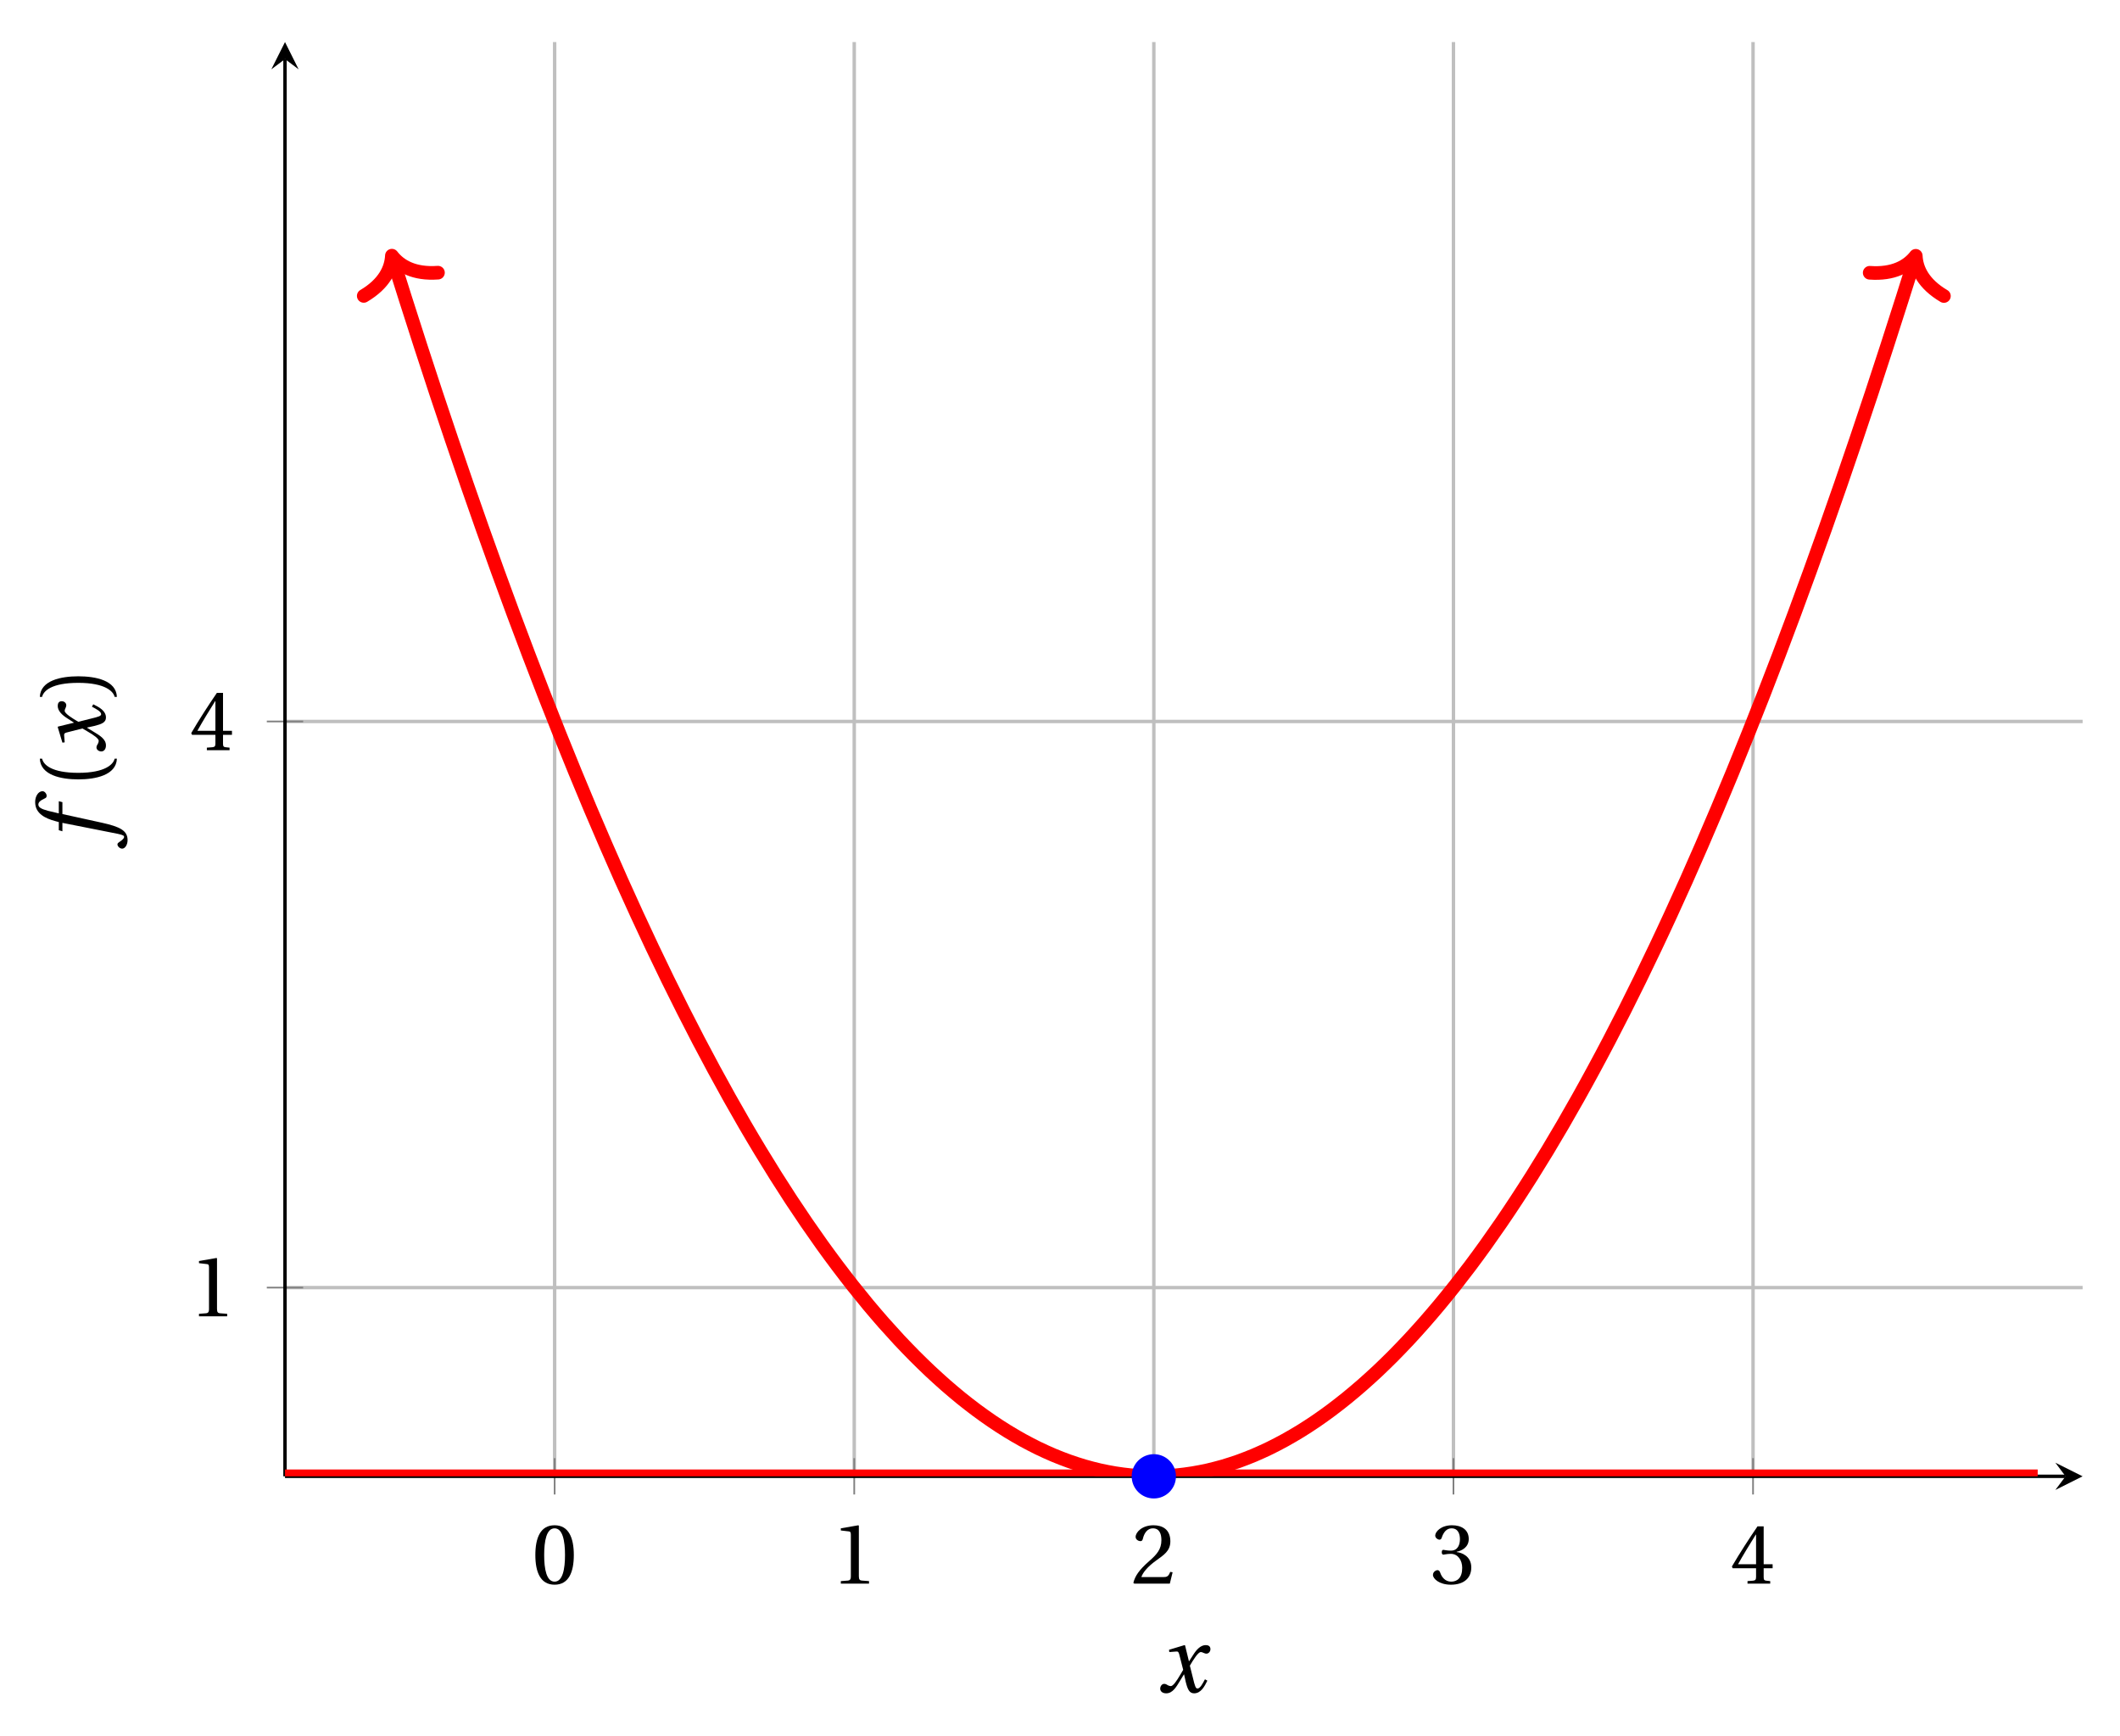
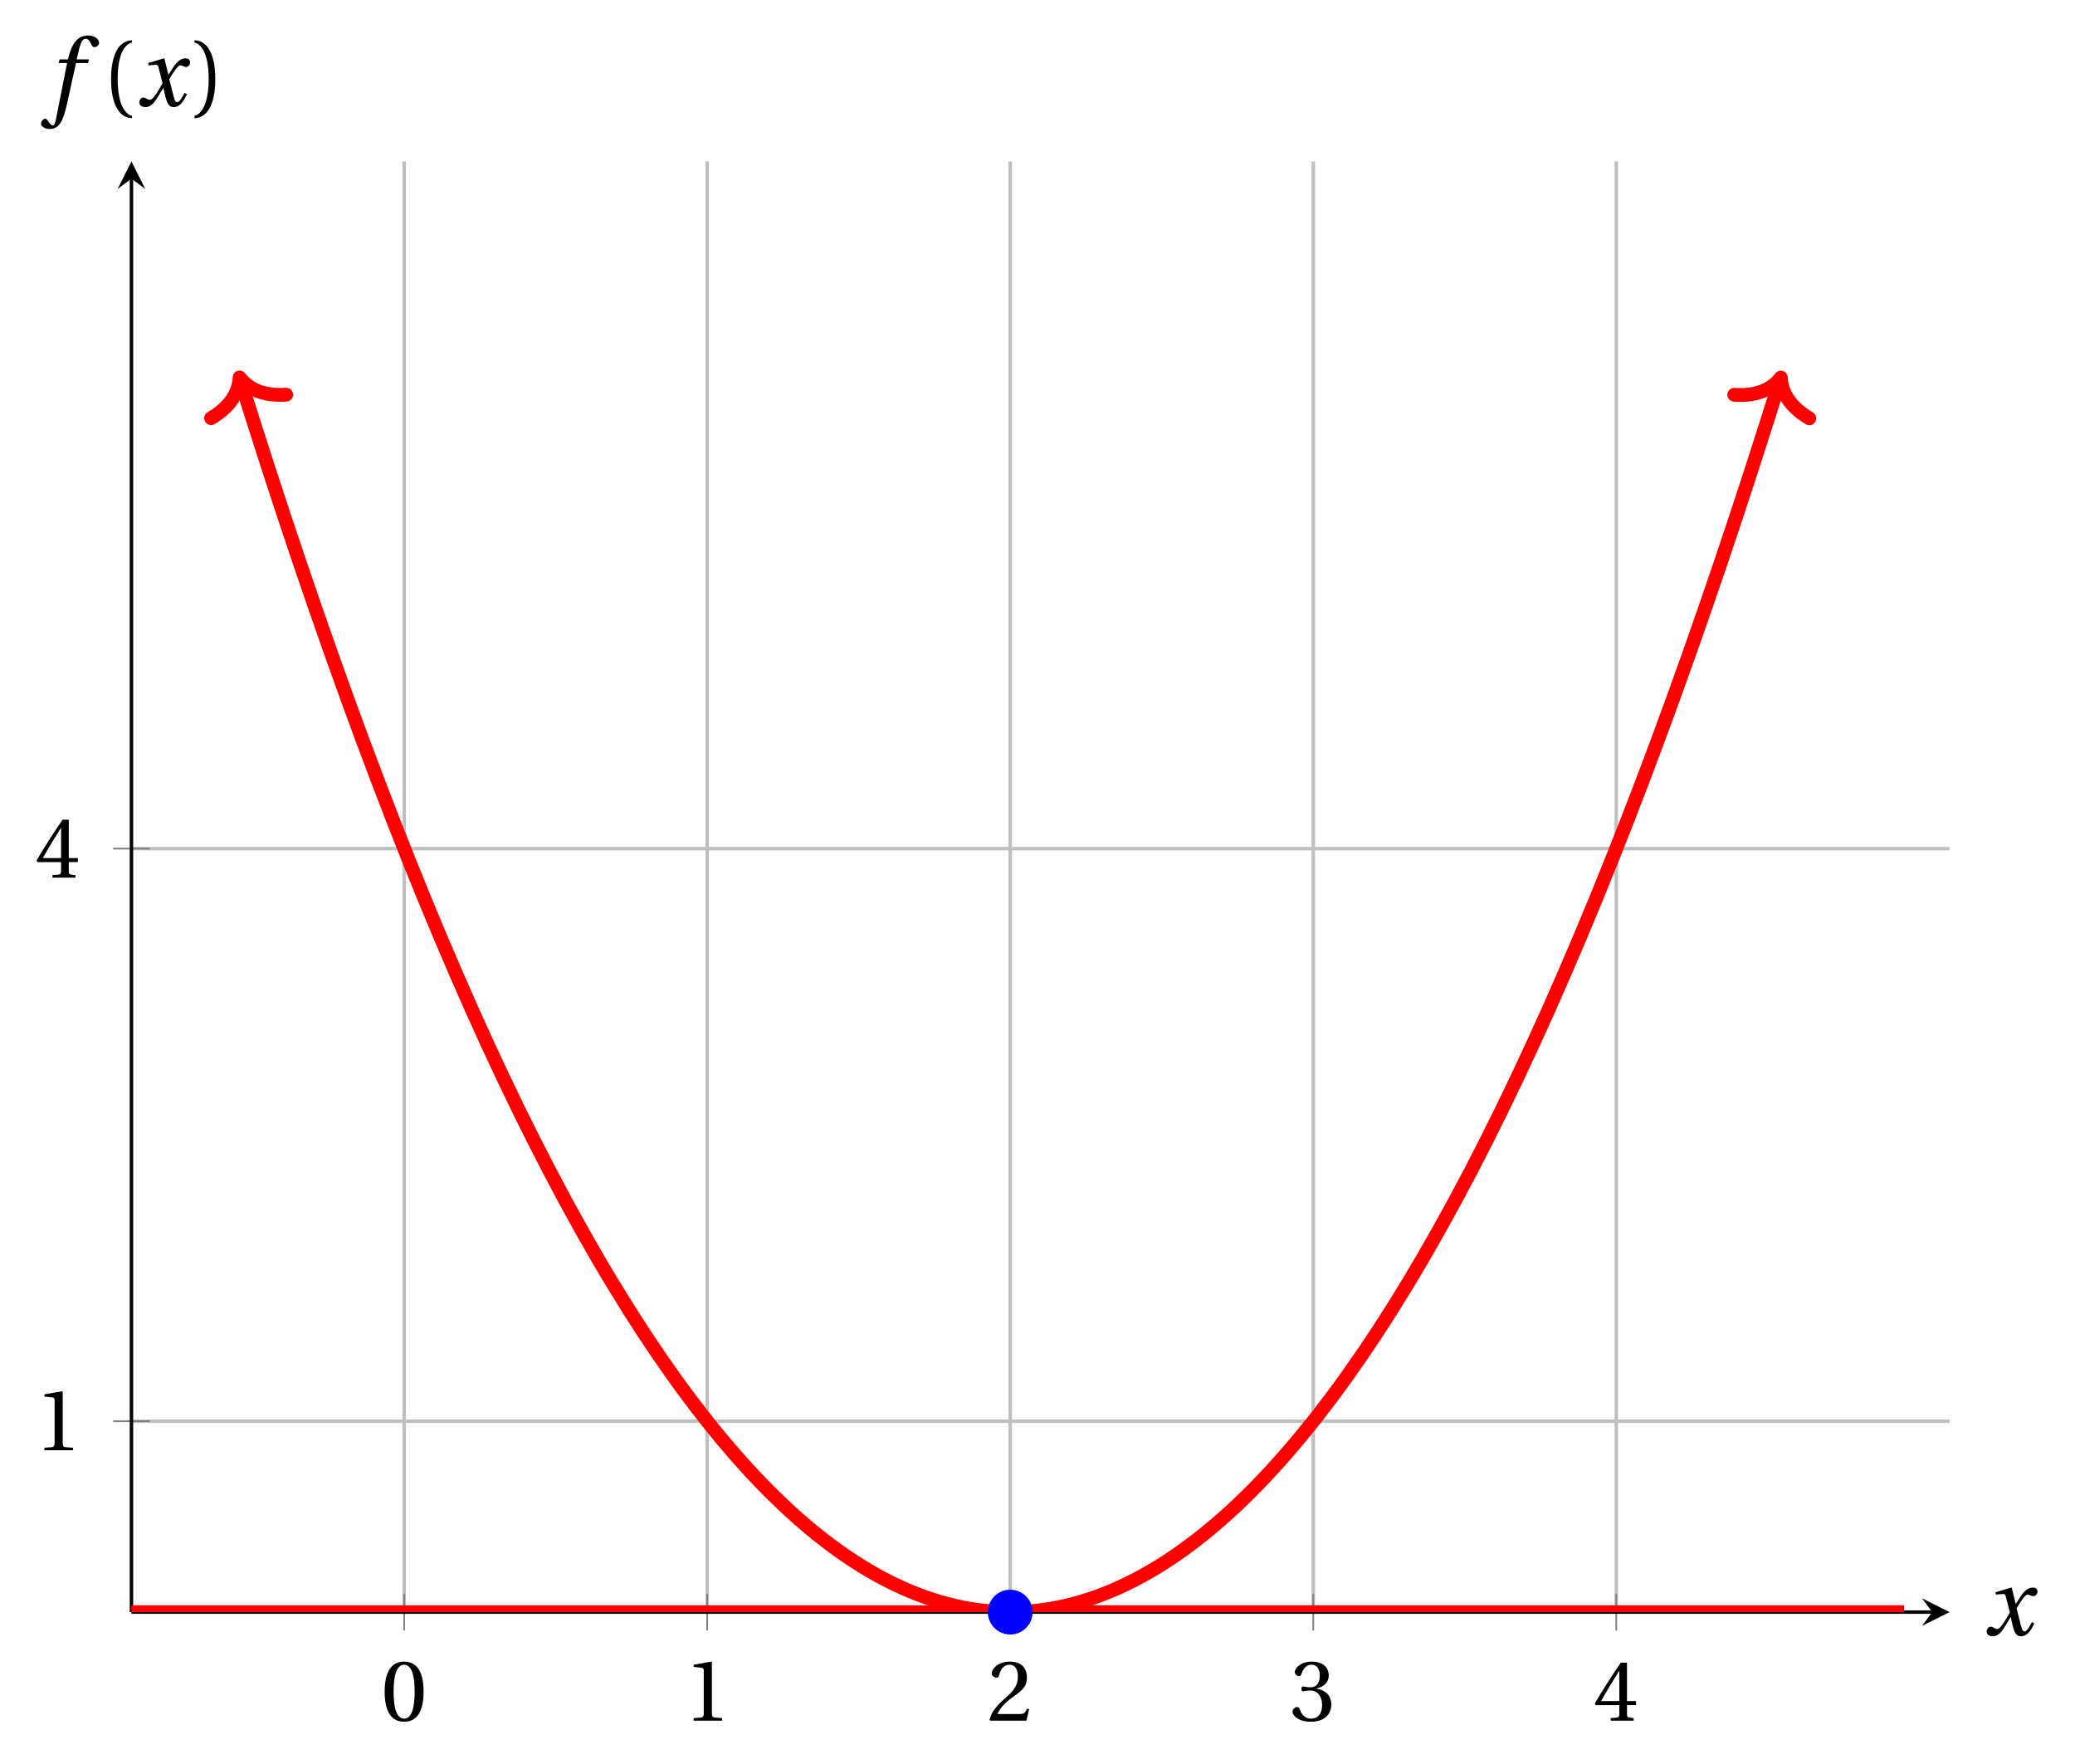
- <svg xmlns="http://www.w3.org/2000/svg" xmlns:xlink="http://www.w3.org/1999/xlink" width="248pt" height="203pt" viewBox="0 0 248 203">
+ <svg xmlns="http://www.w3.org/2000/svg" xmlns:xlink="http://www.w3.org/1999/xlink" width="240pt" height="204pt" viewBox="0 0 240 204">
  <defs>
    <g>
      <g id="glyph-0-0">
        <path d="M 2.656 -6.469 C 3.609 -6.469 3.875 -4.984 3.875 -3.344 C 3.875 -1.719 3.609 -0.234 2.656 -0.234 C 1.703 -0.234 1.438 -1.719 1.438 -3.344 C 1.438 -4.984 1.703 -6.469 2.656 -6.469 Z M 2.656 -6.828 C 1 -6.828 0.406 -5.359 0.406 -3.344 C 0.406 -1.344 1 0.125 2.656 0.125 C 4.312 0.125 4.906 -1.344 4.906 -3.344 C 4.906 -5.359 4.312 -6.828 2.656 -6.828 Z M 2.656 -6.828 " />
      </g>
      <g id="glyph-0-1">
        <path d="M 4.391 0 L 4.391 -0.297 L 3.547 -0.359 C 3.328 -0.375 3.203 -0.469 3.203 -0.859 L 3.203 -6.766 L 3.156 -6.828 L 1.094 -6.469 L 1.094 -6.219 L 2.031 -6.109 C 2.203 -6.094 2.266 -6.016 2.266 -5.719 L 2.266 -0.859 C 2.266 -0.656 2.234 -0.547 2.172 -0.469 C 2.125 -0.406 2.047 -0.375 1.938 -0.359 L 1.094 -0.297 L 1.094 0 Z M 4.391 0 " />
      </g>
      <g id="glyph-0-2">
        <path d="M 4.859 -1.328 L 4.578 -1.375 C 4.375 -0.828 4.172 -0.766 3.766 -0.766 L 1.203 -0.766 C 1.359 -1.281 1.953 -2 2.891 -2.672 C 3.859 -3.375 4.594 -3.828 4.594 -4.953 C 4.594 -6.344 3.672 -6.828 2.625 -6.828 C 1.25 -6.828 0.531 -5.984 0.531 -5.469 C 0.531 -5.125 0.906 -4.969 1.078 -4.969 C 1.266 -4.969 1.328 -5.062 1.375 -5.234 C 1.531 -5.922 1.922 -6.469 2.547 -6.469 C 3.328 -6.469 3.547 -5.812 3.547 -5.078 C 3.547 -4.016 3 -3.406 2.125 -2.641 C 0.891 -1.562 0.469 -0.875 0.266 -0.094 L 0.375 0 L 4.531 0 Z M 4.859 -1.328 " />
      </g>
      <g id="glyph-0-3">
        <path d="M 1.297 -3.672 C 1.297 -3.5 1.359 -3.391 1.484 -3.391 C 1.609 -3.391 1.875 -3.484 2.359 -3.484 C 3.203 -3.484 3.688 -2.719 3.688 -1.844 C 3.688 -0.656 3.094 -0.234 2.391 -0.234 C 1.719 -0.234 1.297 -0.734 1.109 -1.297 C 1.047 -1.484 0.938 -1.578 0.797 -1.578 C 0.625 -1.578 0.266 -1.391 0.266 -1.016 C 0.266 -0.594 0.969 0.125 2.375 0.125 C 3.828 0.125 4.75 -0.609 4.75 -1.891 C 4.75 -3.234 3.594 -3.641 3.047 -3.688 L 3.047 -3.734 C 3.578 -3.828 4.453 -4.219 4.453 -5.219 C 4.453 -6.328 3.578 -6.828 2.5 -6.828 C 1.188 -6.828 0.531 -6.062 0.531 -5.625 C 0.531 -5.312 0.875 -5.141 1.016 -5.141 C 1.156 -5.141 1.234 -5.219 1.281 -5.344 C 1.5 -6.031 1.875 -6.469 2.438 -6.469 C 3.234 -6.469 3.422 -5.766 3.422 -5.203 C 3.422 -4.609 3.203 -3.859 2.359 -3.859 C 1.875 -3.859 1.609 -3.953 1.484 -3.953 C 1.359 -3.953 1.297 -3.859 1.297 -3.672 Z M 1.297 -3.672 " />
      </g>
      <g id="glyph-0-4">
        <path d="M 3.016 -1.797 L 3.016 -0.766 C 3.016 -0.438 2.906 -0.375 2.656 -0.344 L 2.016 -0.297 L 2.016 0 L 4.672 0 L 4.672 -0.297 L 4.219 -0.344 C 3.984 -0.375 3.906 -0.438 3.906 -0.766 L 3.906 -1.797 L 4.953 -1.797 L 4.953 -2.266 L 3.906 -2.266 L 3.906 -6.703 L 3.188 -6.703 C 2.234 -5.312 1.109 -3.578 0.188 -2 L 0.281 -1.797 Z M 0.906 -2.266 C 1.516 -3.359 2.219 -4.516 2.984 -5.734 L 3.016 -5.734 L 3.016 -2.266 Z M 0.906 -2.266 " />
      </g>
      <g id="glyph-1-0">
        <path d="M 5.578 -1.516 C 5.312 -1.016 5.016 -0.438 4.703 -0.438 C 4.5 -0.438 4.406 -0.688 4.172 -1.672 L 3.812 -3.109 C 4.219 -3.812 4.781 -4.703 5.094 -4.703 C 5.188 -4.703 5.281 -4.672 5.406 -4.609 C 5.516 -4.562 5.625 -4.516 5.75 -4.516 C 6 -4.516 6.219 -4.75 6.219 -5.047 C 6.219 -5.391 5.969 -5.516 5.672 -5.516 C 5.078 -5.516 4.594 -5 4.203 -4.375 L 3.719 -3.625 L 3.703 -3.625 L 3.25 -5.484 L 3.188 -5.516 L 1.375 -4.969 L 1.406 -4.703 L 2.234 -4.766 C 2.438 -4.781 2.516 -4.719 2.625 -4.219 L 3.031 -2.625 L 2.719 -2.094 C 2.25 -1.281 1.844 -0.719 1.578 -0.719 C 1.469 -0.719 1.359 -0.766 1.25 -0.812 C 1.141 -0.875 1 -0.984 0.812 -0.984 C 0.531 -0.984 0.344 -0.688 0.344 -0.422 C 0.344 -0.109 0.609 0.125 1.047 0.125 C 1.797 0.125 2.219 -0.609 2.672 -1.359 L 3.109 -2.078 L 3.141 -2.078 L 3.328 -1.219 C 3.547 -0.344 3.75 0.125 4.312 0.125 C 5.109 0.125 5.531 -0.688 5.859 -1.359 Z M 5.578 -1.516 " />
      </g>
+       <g id="glyph-1-1">
+         <path d="M 4.75 -5.391 L 3.328 -5.391 L 3.625 -6.641 C 3.844 -7.469 4.047 -7.781 4.359 -7.781 C 4.656 -7.781 4.844 -7.531 5.094 -7 C 5.141 -6.891 5.219 -6.812 5.391 -6.812 C 5.609 -6.812 5.922 -7.031 5.922 -7.297 C 5.922 -7.781 5.328 -8.156 4.672 -8.156 C 3.953 -8.156 3.5 -7.859 3.141 -7.406 C 2.797 -6.969 2.578 -6.375 2.422 -5.797 L 2.312 -5.391 L 1.359 -5.391 L 1.234 -4.969 L 2.219 -4.969 L 0.938 1.5 C 0.797 2.188 0.688 2.25 0.578 2.25 C 0.469 2.25 0.297 2.172 0 1.719 C -0.078 1.609 -0.156 1.469 -0.297 1.469 C -0.531 1.469 -0.797 1.75 -0.797 2.031 C -0.781 2.391 -0.312 2.656 0.203 2.656 C 1.312 2.656 1.766 1.766 2.234 -0.344 L 3.25 -4.969 L 4.641 -4.969 Z M 4.75 -5.391 " />
+       </g>
      <g id="glyph-2-0">
-         <path d="M -5.391 -4.75 L -5.391 -3.328 L -6.641 -3.625 C -7.469 -3.844 -7.781 -4.047 -7.781 -4.359 C -7.781 -4.656 -7.531 -4.844 -7 -5.094 C -6.891 -5.141 -6.812 -5.219 -6.812 -5.391 C -6.812 -5.609 -7.031 -5.922 -7.297 -5.922 C -7.781 -5.922 -8.156 -5.328 -8.156 -4.672 C -8.156 -3.953 -7.859 -3.5 -7.406 -3.141 C -6.969 -2.797 -6.375 -2.578 -5.797 -2.422 L -5.391 -2.312 L -5.391 -1.359 L -4.969 -1.234 L -4.969 -2.219 L 1.5 -0.938 C 2.188 -0.797 2.25 -0.688 2.25 -0.578 C 2.25 -0.469 2.172 -0.297 1.719 0 C 1.609 0.078 1.469 0.156 1.469 0.297 C 1.469 0.531 1.75 0.797 2.031 0.797 C 2.391 0.781 2.656 0.312 2.656 -0.203 C 2.656 -1.312 1.766 -1.766 -0.344 -2.234 L -4.969 -3.25 L -4.969 -4.641 Z M -5.391 -4.75 " />
+         <path d="M 1.922 -3.109 C 1.922 -6.25 2.875 -7.188 3.578 -7.344 L 3.578 -7.609 C 1.656 -7.531 1.156 -5.141 1.156 -3.109 C 1.156 -1.062 1.656 1.328 3.578 1.406 L 3.578 1.141 C 2.938 1 1.922 0.062 1.922 -3.109 Z M 1.922 -3.109 " />
      </g>
      <g id="glyph-2-1">
-         <path d="M -1.516 -5.578 C -1.016 -5.312 -0.438 -5.016 -0.438 -4.703 C -0.438 -4.5 -0.688 -4.406 -1.672 -4.172 L -3.109 -3.812 C -3.812 -4.219 -4.703 -4.781 -4.703 -5.094 C -4.703 -5.188 -4.672 -5.281 -4.609 -5.406 C -4.562 -5.516 -4.516 -5.625 -4.516 -5.75 C -4.516 -6 -4.75 -6.219 -5.047 -6.219 C -5.391 -6.219 -5.516 -5.969 -5.516 -5.672 C -5.516 -5.078 -5 -4.594 -4.375 -4.203 L -3.625 -3.719 L -3.625 -3.703 L -5.484 -3.25 L -5.516 -3.188 L -4.969 -1.375 L -4.703 -1.406 L -4.766 -2.234 C -4.781 -2.438 -4.719 -2.516 -4.219 -2.625 L -2.625 -3.031 L -2.094 -2.719 C -1.281 -2.25 -0.719 -1.844 -0.719 -1.578 C -0.719 -1.469 -0.766 -1.359 -0.812 -1.25 C -0.875 -1.141 -0.984 -1 -0.984 -0.812 C -0.984 -0.531 -0.688 -0.344 -0.422 -0.344 C -0.109 -0.344 0.125 -0.609 0.125 -1.047 C 0.125 -1.797 -0.609 -2.219 -1.359 -2.672 L -2.078 -3.109 L -2.078 -3.141 L -1.219 -3.328 C -0.344 -3.547 0.125 -3.75 0.125 -4.312 C 0.125 -5.109 -0.688 -5.531 -1.359 -5.859 Z M -1.516 -5.578 " />
-       </g>
-       <g id="glyph-3-0">
-         <path d="M -3.109 -1.922 C -6.25 -1.922 -7.188 -2.875 -7.344 -3.578 L -7.609 -3.578 C -7.531 -1.656 -5.141 -1.156 -3.109 -1.156 C -1.062 -1.156 1.328 -1.656 1.406 -3.578 L 1.141 -3.578 C 1 -2.938 0.062 -1.922 -3.109 -1.922 Z M -3.109 -1.922 " />
-       </g>
-       <g id="glyph-3-1">
-         <path d="M -3.109 -1.922 C 0.062 -1.922 1 -0.906 1.141 -0.281 L 1.406 -0.281 C 1.328 -2.203 -1.062 -2.688 -3.109 -2.688 C -5.141 -2.688 -7.531 -2.203 -7.609 -0.281 L -7.344 -0.281 C -7.188 -0.969 -6.25 -1.922 -3.109 -1.922 Z M -3.109 -1.922 " />
+         <path d="M 1.922 -3.109 C 1.922 0.062 0.906 1 0.281 1.141 L 0.281 1.406 C 2.203 1.328 2.688 -1.062 2.688 -3.109 C 2.688 -5.141 2.203 -7.531 0.281 -7.609 L 0.281 -7.344 C 0.969 -7.188 1.922 -6.25 1.922 -3.109 Z M 1.922 -3.109 " />
      </g>
    </g>
    <clipPath id="clip-0">
-       <path clip-rule="nonzero" d="M 33.34 171 L 240 171 L 240 172.688 L 33.34 172.688 Z M 33.34 171 " />
+       <path clip-rule="nonzero" d="M 15.203 185 L 222 185 L 222 186.434 L 15.203 186.434 Z M 15.203 185 " />
    </clipPath>
    <clipPath id="clip-1">
-       <path clip-rule="nonzero" d="M 33.34 8 L 243.629 8 L 243.629 172.688 L 33.34 172.688 Z M 33.34 8 " />
+       <path clip-rule="nonzero" d="M 15.203 21 L 225.492 21 L 225.492 186.434 L 15.203 186.434 Z M 15.203 21 " />
    </clipPath>
  </defs>
-   <path fill="none" stroke-width="0.399" stroke-linecap="butt" stroke-linejoin="miter" stroke="rgb(75%, 75%, 75%)" stroke-opacity="1" stroke-miterlimit="10" d="M 31.545 0.001 L 31.545 167.77 M 66.592 0.001 L 66.592 167.77 M 101.639 0.001 L 101.639 167.77 M 136.689 0.001 L 136.689 167.77 M 171.736 0.001 L 171.736 167.77 " transform="matrix(1, 0, 0, -1, 33.338, 172.688)" />
-   <path fill="none" stroke-width="0.399" stroke-linecap="butt" stroke-linejoin="miter" stroke="rgb(75%, 75%, 75%)" stroke-opacity="1" stroke-miterlimit="10" d="M 0.002 22.075 L 210.291 22.075 M 0.002 88.297 L 210.291 88.297 " transform="matrix(1, 0, 0, -1, 33.338, 172.688)" />
-   <path fill="none" stroke-width="0.199" stroke-linecap="butt" stroke-linejoin="miter" stroke="rgb(50%, 50%, 50%)" stroke-opacity="1" stroke-miterlimit="10" d="M 31.545 -2.124 L 31.545 2.126 M 66.592 -2.124 L 66.592 2.126 M 101.639 -2.124 L 101.639 2.126 M 136.689 -2.124 L 136.689 2.126 M 171.736 -2.124 L 171.736 2.126 " transform="matrix(1, 0, 0, -1, 33.338, 172.688)" />
-   <path fill="none" stroke-width="0.199" stroke-linecap="butt" stroke-linejoin="miter" stroke="rgb(50%, 50%, 50%)" stroke-opacity="1" stroke-miterlimit="10" d="M -2.127 22.075 L 2.127 22.075 M -2.127 88.297 L 2.127 88.297 " transform="matrix(1, 0, 0, -1, 33.338, 172.688)" />
-   <path fill="none" stroke-width="0.399" stroke-linecap="butt" stroke-linejoin="miter" stroke="rgb(0%, 0%, 0%)" stroke-opacity="1" stroke-miterlimit="10" d="M 0.002 0.001 L 208.295 0.001 " transform="matrix(1, 0, 0, -1, 33.338, 172.688)" />
-   <path fill-rule="nonzero" fill="rgb(0%, 0%, 0%)" fill-opacity="1" d="M 243.625 172.688 L 240.438 171.094 L 241.633 172.688 L 240.438 174.281 " />
-   <path fill="none" stroke-width="0.399" stroke-linecap="butt" stroke-linejoin="miter" stroke="rgb(0%, 0%, 0%)" stroke-opacity="1" stroke-miterlimit="10" d="M 0.002 0.001 L 0.002 165.778 " transform="matrix(1, 0, 0, -1, 33.338, 172.688)" />
-   <path fill-rule="nonzero" fill="rgb(0%, 0%, 0%)" fill-opacity="1" d="M 33.34 4.918 L 31.742 8.109 L 33.34 6.91 L 34.934 8.109 " />
+   <path fill="none" stroke-width="0.399" stroke-linecap="butt" stroke-linejoin="miter" stroke="rgb(75%, 75%, 75%)" stroke-opacity="1" stroke-miterlimit="10" d="M 31.545 0.001 L 31.545 167.767 M 66.592 0.001 L 66.592 167.767 M 101.639 0.001 L 101.639 167.767 M 136.69 0.001 L 136.69 167.767 M 171.736 0.001 L 171.736 167.767 " transform="matrix(1, 0, 0, -1, 15.205, 186.435)" />
+   <path fill="none" stroke-width="0.399" stroke-linecap="butt" stroke-linejoin="miter" stroke="rgb(75%, 75%, 75%)" stroke-opacity="1" stroke-miterlimit="10" d="M -0.002 22.076 L 210.287 22.076 M -0.002 88.298 L 210.287 88.298 " transform="matrix(1, 0, 0, -1, 15.205, 186.435)" />
+   <path fill="none" stroke-width="0.199" stroke-linecap="butt" stroke-linejoin="miter" stroke="rgb(50%, 50%, 50%)" stroke-opacity="1" stroke-miterlimit="10" d="M 31.545 -2.127 L 31.545 2.126 M 66.592 -2.127 L 66.592 2.126 M 101.639 -2.127 L 101.639 2.126 M 136.69 -2.127 L 136.69 2.126 M 171.736 -2.127 L 171.736 2.126 " transform="matrix(1, 0, 0, -1, 15.205, 186.435)" />
+   <path fill="none" stroke-width="0.199" stroke-linecap="butt" stroke-linejoin="miter" stroke="rgb(50%, 50%, 50%)" stroke-opacity="1" stroke-miterlimit="10" d="M -2.127 22.076 L 2.127 22.076 M -2.127 88.298 L 2.127 88.298 " transform="matrix(1, 0, 0, -1, 15.205, 186.435)" />
+   <path fill="none" stroke-width="0.399" stroke-linecap="butt" stroke-linejoin="miter" stroke="rgb(0%, 0%, 0%)" stroke-opacity="1" stroke-miterlimit="10" d="M -0.002 0.001 L 208.295 0.001 " transform="matrix(1, 0, 0, -1, 15.205, 186.435)" />
+   <path fill-rule="nonzero" fill="rgb(0%, 0%, 0%)" fill-opacity="1" d="M 225.492 186.434 L 222.305 184.84 L 223.5 186.434 L 222.305 188.027 " />
+   <path fill="none" stroke-width="0.399" stroke-linecap="butt" stroke-linejoin="miter" stroke="rgb(0%, 0%, 0%)" stroke-opacity="1" stroke-miterlimit="10" d="M -0.002 0.001 L -0.002 165.775 " transform="matrix(1, 0, 0, -1, 15.205, 186.435)" />
+   <path fill-rule="nonzero" fill="rgb(0%, 0%, 0%)" fill-opacity="1" d="M 15.203 18.668 L 13.609 21.855 L 15.203 20.66 L 16.801 21.855 " />
  <g fill="rgb(0%, 0%, 0%)" fill-opacity="1">
-     <use xlink:href="#glyph-0-0" x="62.22" y="185.24" />
+     <use xlink:href="#glyph-0-0" x="44.086" y="198.987" />
  </g>
  <g fill="rgb(0%, 0%, 0%)" fill-opacity="1">
-     <use xlink:href="#glyph-0-1" x="97.267" y="185.24" />
+     <use xlink:href="#glyph-0-1" x="79.134" y="198.987" />
  </g>
  <g fill="rgb(0%, 0%, 0%)" fill-opacity="1">
-     <use xlink:href="#glyph-0-2" x="132.315" y="185.24" />
+     <use xlink:href="#glyph-0-2" x="114.182" y="198.987" />
  </g>
  <g fill="rgb(0%, 0%, 0%)" fill-opacity="1">
-     <use xlink:href="#glyph-0-3" x="167.363" y="185.24" />
+     <use xlink:href="#glyph-0-3" x="149.23" y="198.987" />
  </g>
  <g fill="rgb(0%, 0%, 0%)" fill-opacity="1">
-     <use xlink:href="#glyph-0-4" x="202.41" y="185.24" />
+     <use xlink:href="#glyph-0-4" x="184.277" y="198.987" />
  </g>
  <g fill="rgb(0%, 0%, 0%)" fill-opacity="1">
-     <use xlink:href="#glyph-0-1" x="22.183" y="153.973" />
+     <use xlink:href="#glyph-0-1" x="4.05" y="167.721" />
  </g>
  <g fill="rgb(0%, 0%, 0%)" fill-opacity="1">
-     <use xlink:href="#glyph-0-4" x="22.183" y="87.75" />
+     <use xlink:href="#glyph-0-4" x="4.05" y="101.497" />
  </g>
  <g clip-path="url(#clip-0)">
-     <path fill="none" stroke-width="1.594" stroke-linecap="butt" stroke-linejoin="miter" stroke="rgb(100%, 0%, 0%)" stroke-opacity="1" stroke-miterlimit="10" d="M 0.002 0.001 L 205.033 0.001 " transform="matrix(1, 0, 0, -1, 33.338, 172.688)" />
+     <path fill="none" stroke-width="1.594" stroke-linecap="butt" stroke-linejoin="miter" stroke="rgb(100%, 0%, 0%)" stroke-opacity="1" stroke-miterlimit="10" d="M -0.002 0.001 L 205.033 0.001 " transform="matrix(1, 0, 0, -1, 15.205, 186.435)" />
  </g>
  <g clip-path="url(#clip-1)">
-     <path fill="none" stroke-width="1.594" stroke-linecap="butt" stroke-linejoin="miter" stroke="rgb(100%, 0%, 0%)" stroke-opacity="1" stroke-miterlimit="10" d="M 12.728 142.067 C 13.154 140.711 13.764 138.77 14.072 137.801 C 14.572 136.223 15.377 133.719 15.877 132.176 C 16.377 130.633 17.182 128.18 17.682 126.668 C 18.185 125.157 18.986 122.758 19.49 121.282 C 19.99 119.801 20.795 117.454 21.295 116.008 C 21.795 114.563 22.599 112.266 23.099 110.852 C 23.599 109.438 24.404 107.196 24.904 105.817 C 25.404 104.434 26.209 102.243 26.709 100.895 C 27.213 99.543 28.014 97.407 28.517 96.09 C 29.017 94.774 29.822 92.688 30.322 91.403 C 30.822 90.122 31.627 88.086 32.127 86.836 C 32.627 85.583 33.432 83.602 33.932 82.383 C 34.435 81.165 35.236 79.235 35.736 78.047 C 36.24 76.86 37.041 74.985 37.545 73.829 C 38.045 72.676 38.849 70.852 39.349 69.727 C 39.849 68.606 40.654 66.836 41.154 65.747 C 41.654 64.657 42.459 62.934 42.959 61.879 C 43.463 60.821 44.264 59.153 44.764 58.129 C 45.267 57.106 46.068 55.489 46.572 54.497 C 47.072 53.504 47.877 51.942 48.377 50.981 C 48.877 50.024 49.682 48.512 50.182 47.586 C 50.682 46.657 51.486 45.2 51.986 44.305 C 52.49 43.411 53.291 42.004 53.791 41.141 C 54.295 40.278 55.096 38.922 55.599 38.094 C 56.099 37.266 56.904 35.961 57.404 35.165 C 57.904 34.368 58.709 33.118 59.209 32.352 C 59.709 31.59 60.514 30.391 61.014 29.661 C 61.517 28.926 62.318 27.782 62.818 27.083 C 63.322 26.383 64.123 25.286 64.627 24.622 C 65.127 23.954 65.932 22.911 66.432 22.278 C 66.932 21.645 67.736 20.653 68.236 20.051 C 68.736 19.45 69.541 18.512 70.041 17.942 C 70.545 17.372 71.346 16.489 71.846 15.95 C 72.35 15.415 73.15 14.579 73.654 14.075 C 74.154 13.571 74.959 12.79 75.459 12.317 C 75.959 11.848 76.764 11.118 77.264 10.676 C 77.764 10.239 78.568 9.563 79.068 9.153 C 79.572 8.747 80.373 8.122 80.873 7.75 C 81.377 7.375 82.178 6.801 82.682 6.461 C 83.182 6.118 83.986 5.598 84.486 5.29 C 84.986 4.981 85.791 4.508 86.291 4.235 C 86.791 3.958 87.596 3.54 88.096 3.297 C 88.6 3.051 89.4 2.688 89.9 2.477 C 90.404 2.266 91.205 1.95 91.709 1.774 C 92.209 1.594 93.014 1.333 93.514 1.188 C 94.014 1.04 94.818 0.833 95.318 0.719 C 95.818 0.606 96.623 0.446 97.123 0.368 C 97.627 0.286 98.428 0.18 98.928 0.133 C 99.432 0.083 100.232 0.032 100.736 0.016 C 101.236 -0.003 102.041 -0.003 102.541 0.016 C 103.041 0.032 103.846 0.083 104.346 0.133 C 104.846 0.18 105.65 0.286 106.15 0.368 C 106.654 0.446 107.455 0.602 107.955 0.715 C 108.459 0.833 109.26 1.04 109.764 1.184 C 110.264 1.333 111.068 1.594 111.568 1.77 C 112.068 1.95 112.873 2.262 113.373 2.473 C 113.873 2.684 114.678 3.051 115.178 3.293 C 115.682 3.54 116.482 3.954 116.982 4.231 C 117.486 4.508 118.287 4.977 118.791 5.286 C 119.291 5.594 120.096 6.114 120.596 6.458 C 121.096 6.797 121.9 7.372 122.4 7.747 C 122.9 8.118 123.705 8.747 124.205 9.153 C 124.709 9.559 125.51 10.235 126.01 10.676 C 126.514 11.114 127.314 11.844 127.818 12.313 C 128.318 12.786 129.123 13.567 129.623 14.071 C 130.123 14.575 130.928 15.411 131.428 15.946 C 131.928 16.481 132.732 17.368 133.232 17.938 C 133.736 18.508 134.537 19.446 135.037 20.047 C 135.541 20.649 136.342 21.637 136.846 22.274 C 137.346 22.907 138.15 23.95 138.65 24.614 C 139.15 25.282 139.955 26.375 140.455 27.075 C 140.955 27.774 141.76 28.922 142.26 29.653 C 142.764 30.383 143.564 31.583 144.064 32.348 C 144.568 33.11 145.369 34.364 145.873 35.161 C 146.373 35.958 147.178 37.258 147.678 38.086 C 148.178 38.918 148.982 40.274 149.482 41.133 C 149.982 41.997 150.787 43.403 151.287 44.297 C 151.791 45.192 152.592 46.653 153.092 47.579 C 153.596 48.504 154.396 50.016 154.9 50.977 C 155.4 51.934 156.205 53.497 156.705 54.489 C 157.205 55.481 158.01 57.098 158.51 58.122 C 159.01 59.145 159.814 60.813 160.314 61.872 C 160.818 62.926 161.619 64.649 162.119 65.735 C 162.623 66.825 163.424 68.598 163.928 69.719 C 164.428 70.84 165.232 72.665 165.732 73.821 C 166.232 74.973 167.037 76.852 167.537 78.04 C 168.037 79.223 168.842 81.153 169.342 82.372 C 169.846 83.59 170.646 85.575 171.146 86.825 C 171.65 88.075 172.451 90.11 172.955 91.395 C 173.455 92.676 174.26 94.762 174.76 96.079 C 175.26 97.395 176.064 99.536 176.564 100.883 C 177.064 102.231 177.869 104.422 178.369 105.805 C 178.873 107.184 179.674 109.426 180.174 110.84 C 180.678 112.254 181.478 114.551 181.982 115.997 C 182.482 117.442 183.287 119.79 183.787 121.27 C 184.287 122.747 185.092 125.145 185.592 126.657 C 186.092 128.168 186.896 130.622 187.396 132.165 C 187.9 133.708 188.701 136.211 189.201 137.79 C 189.51 138.754 190.123 140.7 190.545 142.055 " transform="matrix(1, 0, 0, -1, 33.338, 172.688)" />
+     <path fill="none" stroke-width="1.594" stroke-linecap="butt" stroke-linejoin="miter" stroke="rgb(100%, 0%, 0%)" stroke-opacity="1" stroke-miterlimit="10" d="M 12.729 142.068 C 13.154 140.712 13.764 138.767 14.072 137.802 C 14.572 136.224 15.377 133.72 15.877 132.177 C 16.377 130.634 17.182 128.181 17.682 126.669 C 18.186 125.158 18.986 122.759 19.49 121.279 C 19.99 119.802 20.795 117.455 21.295 116.009 C 21.795 114.56 22.6 112.267 23.1 110.853 C 23.6 109.439 24.404 107.197 24.904 105.814 C 25.404 104.435 26.209 102.244 26.709 100.896 C 27.213 99.544 28.014 97.408 28.518 96.091 C 29.018 94.775 29.822 92.689 30.322 91.404 C 30.822 90.119 31.627 88.087 32.127 86.833 C 32.627 85.583 33.432 83.603 33.932 82.384 C 34.432 81.162 35.236 79.236 35.736 78.048 C 36.24 76.861 37.041 74.986 37.545 73.83 C 38.045 72.677 38.85 70.849 39.35 69.728 C 39.85 68.607 40.654 66.833 41.154 65.744 C 41.654 64.658 42.459 62.935 42.959 61.88 C 43.459 60.822 44.264 59.154 44.764 58.13 C 45.268 57.107 46.068 55.49 46.572 54.498 C 47.072 53.505 47.877 51.943 48.377 50.982 C 48.877 50.025 49.682 48.513 50.182 47.583 C 50.682 46.658 51.486 45.197 51.986 44.306 C 52.486 43.412 53.291 42.001 53.791 41.142 C 54.295 40.279 55.096 38.923 55.6 38.095 C 56.1 37.267 56.904 35.962 57.404 35.165 C 57.904 34.369 58.709 33.119 59.209 32.353 C 59.709 31.591 60.514 30.392 61.014 29.658 C 61.514 28.927 62.318 27.779 62.818 27.08 C 63.322 26.38 64.123 25.287 64.627 24.622 C 65.127 23.955 65.932 22.912 66.432 22.279 C 66.932 21.642 67.736 20.654 68.236 20.052 C 68.736 19.451 69.541 18.513 70.041 17.943 C 70.541 17.372 71.346 16.486 71.846 15.951 C 72.35 15.415 73.15 14.58 73.654 14.076 C 74.154 13.572 74.959 12.79 75.459 12.318 C 75.959 11.845 76.764 11.119 77.264 10.677 C 77.764 10.24 78.568 9.56 79.068 9.154 C 79.568 8.748 80.373 8.123 80.873 7.747 C 81.377 7.376 82.178 6.802 82.682 6.458 C 83.182 6.119 83.986 5.595 84.486 5.287 C 84.986 4.978 85.791 4.509 86.291 4.232 C 86.791 3.958 87.596 3.54 88.096 3.294 C 88.596 3.052 89.4 2.689 89.9 2.474 C 90.404 2.263 91.205 1.951 91.709 1.771 C 92.209 1.595 93.014 1.333 93.514 1.185 C 94.014 1.04 94.818 0.833 95.318 0.716 C 95.818 0.603 96.623 0.447 97.123 0.365 C 97.623 0.287 98.428 0.181 98.928 0.13 C 99.432 0.083 100.233 0.033 100.736 0.013 C 101.236 -0.003 102.041 -0.003 102.541 0.013 C 103.041 0.033 103.846 0.083 104.346 0.13 C 104.846 0.181 105.65 0.283 106.15 0.365 C 106.65 0.447 107.455 0.603 107.955 0.716 C 108.459 0.83 109.26 1.04 109.764 1.185 C 110.264 1.333 111.068 1.591 111.568 1.771 C 112.068 1.951 112.873 2.263 113.373 2.474 C 113.873 2.685 114.678 3.052 115.178 3.294 C 115.678 3.537 116.483 3.955 116.983 4.232 C 117.486 4.509 118.287 4.978 118.791 5.287 C 119.291 5.595 120.096 6.115 120.596 6.458 C 121.096 6.798 121.9 7.372 122.4 7.747 C 122.9 8.119 123.705 8.744 124.205 9.15 C 124.705 9.556 125.51 10.236 126.01 10.673 C 126.514 11.115 127.315 11.841 127.818 12.314 C 128.318 12.787 129.123 13.568 129.623 14.072 C 130.123 14.576 130.928 15.412 131.428 15.947 C 131.928 16.482 132.732 17.369 133.232 17.939 C 133.732 18.505 134.537 19.447 135.037 20.048 C 135.541 20.65 136.342 21.638 136.846 22.271 C 137.346 22.908 138.15 23.951 138.65 24.615 C 139.15 25.283 139.955 26.376 140.455 27.076 C 140.955 27.775 141.76 28.923 142.26 29.654 C 142.76 30.384 143.565 31.583 144.065 32.349 C 144.568 33.111 145.369 34.365 145.873 35.158 C 146.373 35.955 147.178 37.259 147.678 38.087 C 148.178 38.915 148.982 40.271 149.482 41.134 C 149.982 41.998 150.787 43.404 151.287 44.298 C 151.787 45.193 152.592 46.65 153.092 47.576 C 153.596 48.505 154.397 50.017 154.9 50.974 C 155.4 51.935 156.205 53.498 156.705 54.49 C 157.205 55.482 158.01 57.099 158.51 58.123 C 159.01 59.146 159.815 60.814 160.315 61.869 C 160.815 62.927 161.619 64.646 162.119 65.736 C 162.623 66.826 163.424 68.599 163.928 69.72 C 164.428 70.841 165.232 72.665 165.732 73.822 C 166.232 74.974 167.037 76.853 167.537 78.037 C 168.037 79.224 168.842 81.154 169.342 82.373 C 169.842 83.591 170.647 85.572 171.147 86.826 C 171.65 88.076 172.451 90.111 172.955 91.392 C 173.455 92.677 174.26 94.763 174.76 96.08 C 175.26 97.396 176.065 99.533 176.565 100.884 C 177.065 102.232 177.869 104.423 178.369 105.802 C 178.869 107.185 179.674 109.427 180.174 110.841 C 180.678 112.255 181.479 114.548 181.982 115.998 C 182.482 117.443 183.287 119.79 183.787 121.267 C 184.287 122.748 185.092 125.146 185.592 126.658 C 186.092 128.169 186.897 130.619 187.397 132.165 C 187.897 133.708 188.701 136.212 189.201 137.787 C 189.51 138.755 190.119 140.701 190.545 142.056 " transform="matrix(1, 0, 0, -1, 15.205, 186.435)" />
  </g>
-   <path fill="none" stroke-width="1.594" stroke-linecap="round" stroke-linejoin="round" stroke="rgb(100%, 0%, 0%)" stroke-opacity="1" stroke-miterlimit="10" d="M -3.507 4.549 C -2.867 1.822 -1.437 0.531 0.001 -0.001 C -1.439 -0.532 -2.866 -1.821 -3.508 -4.551 " transform="matrix(-0.2989, -0.95422, -0.95422, 0.2989, 45.84308, 29.90721)" />
-   <path fill="none" stroke-width="1.594" stroke-linecap="round" stroke-linejoin="round" stroke="rgb(100%, 0%, 0%)" stroke-opacity="1" stroke-miterlimit="10" d="M -3.507 4.549 C -2.864 1.82 -1.437 0.531 -0.001 -0.002 C -1.44 -0.53 -2.866 -1.82 -3.505 -4.55 " transform="matrix(0.29893, -0.95422, -0.95422, -0.29893, 224.1082, 29.92009)" />
-   <path fill-rule="nonzero" fill="rgb(0%, 0%, 100%)" fill-opacity="1" stroke-width="0.399" stroke-linecap="butt" stroke-linejoin="miter" stroke="rgb(0%, 0%, 100%)" stroke-opacity="1" stroke-miterlimit="10" d="M 104.029 0.001 C 104.029 1.321 102.959 2.391 101.639 2.391 C 100.318 2.391 99.248 1.321 99.248 0.001 C 99.248 -1.32 100.318 -2.39 101.639 -2.39 C 102.959 -2.39 104.029 -1.32 104.029 0.001 Z M 104.029 0.001 " transform="matrix(1, 0, 0, -1, 33.338, 172.688)" />
+   <path fill="none" stroke-width="1.594" stroke-linecap="round" stroke-linejoin="round" stroke="rgb(100%, 0%, 0%)" stroke-opacity="1" stroke-miterlimit="10" d="M -3.505 4.552 C -2.866 1.822 -1.436 0.531 0.002 -0.001 C -1.438 -0.533 -2.865 -1.822 -3.507 -4.551 " transform="matrix(-0.2989, -0.95422, -0.95422, 0.2989, 27.71008, 43.65421)" />
+   <path fill="none" stroke-width="1.594" stroke-linecap="round" stroke-linejoin="round" stroke="rgb(100%, 0%, 0%)" stroke-opacity="1" stroke-miterlimit="10" d="M -3.506 4.55 C -2.867 1.819 -1.44 0.53 -0 -0.002 C -1.44 -0.53 -2.865 -1.82 -3.508 -4.551 " transform="matrix(0.29893, -0.95422, -0.95422, -0.29893, 205.9752, 43.66709)" />
+   <path fill-rule="nonzero" fill="rgb(0%, 0%, 100%)" fill-opacity="1" stroke-width="0.399" stroke-linecap="butt" stroke-linejoin="miter" stroke="rgb(0%, 0%, 100%)" stroke-opacity="1" stroke-miterlimit="10" d="M 104.029 0.001 C 104.029 1.322 102.959 2.392 101.639 2.392 C 100.318 2.392 99.248 1.322 99.248 0.001 C 99.248 -1.319 100.318 -2.389 101.639 -2.389 C 102.959 -2.389 104.029 -1.319 104.029 0.001 Z M 104.029 0.001 " transform="matrix(1, 0, 0, -1, 15.205, 186.435)" />
  <g fill="rgb(0%, 0%, 0%)" fill-opacity="1">
-     <use xlink:href="#glyph-1-0" x="135.379" y="197.946" />
+     <use xlink:href="#glyph-1-0" x="229.436" y="189.107" />
  </g>
  <g fill="rgb(0%, 0%, 0%)" fill-opacity="1">
-     <use xlink:href="#glyph-2-0" x="12.269" y="98.47" />
+     <use xlink:href="#glyph-1-1" x="5.54" y="12.261" />
  </g>
  <g fill="rgb(0%, 0%, 0%)" fill-opacity="1">
-     <use xlink:href="#glyph-3-0" x="12.269" y="92.322" />
+     <use xlink:href="#glyph-2-0" x="11.688" y="12.261" />
  </g>
  <g fill="rgb(0%, 0%, 0%)" fill-opacity="1">
-     <use xlink:href="#glyph-2-1" x="12.269" y="88.241" />
+     <use xlink:href="#glyph-1-0" x="15.769" y="12.261" />
  </g>
  <g fill="rgb(0%, 0%, 0%)" fill-opacity="1">
-     <use xlink:href="#glyph-3-1" x="12.269" y="81.796" />
+     <use xlink:href="#glyph-2-1" x="22.214" y="12.261" />
  </g>
</svg>
